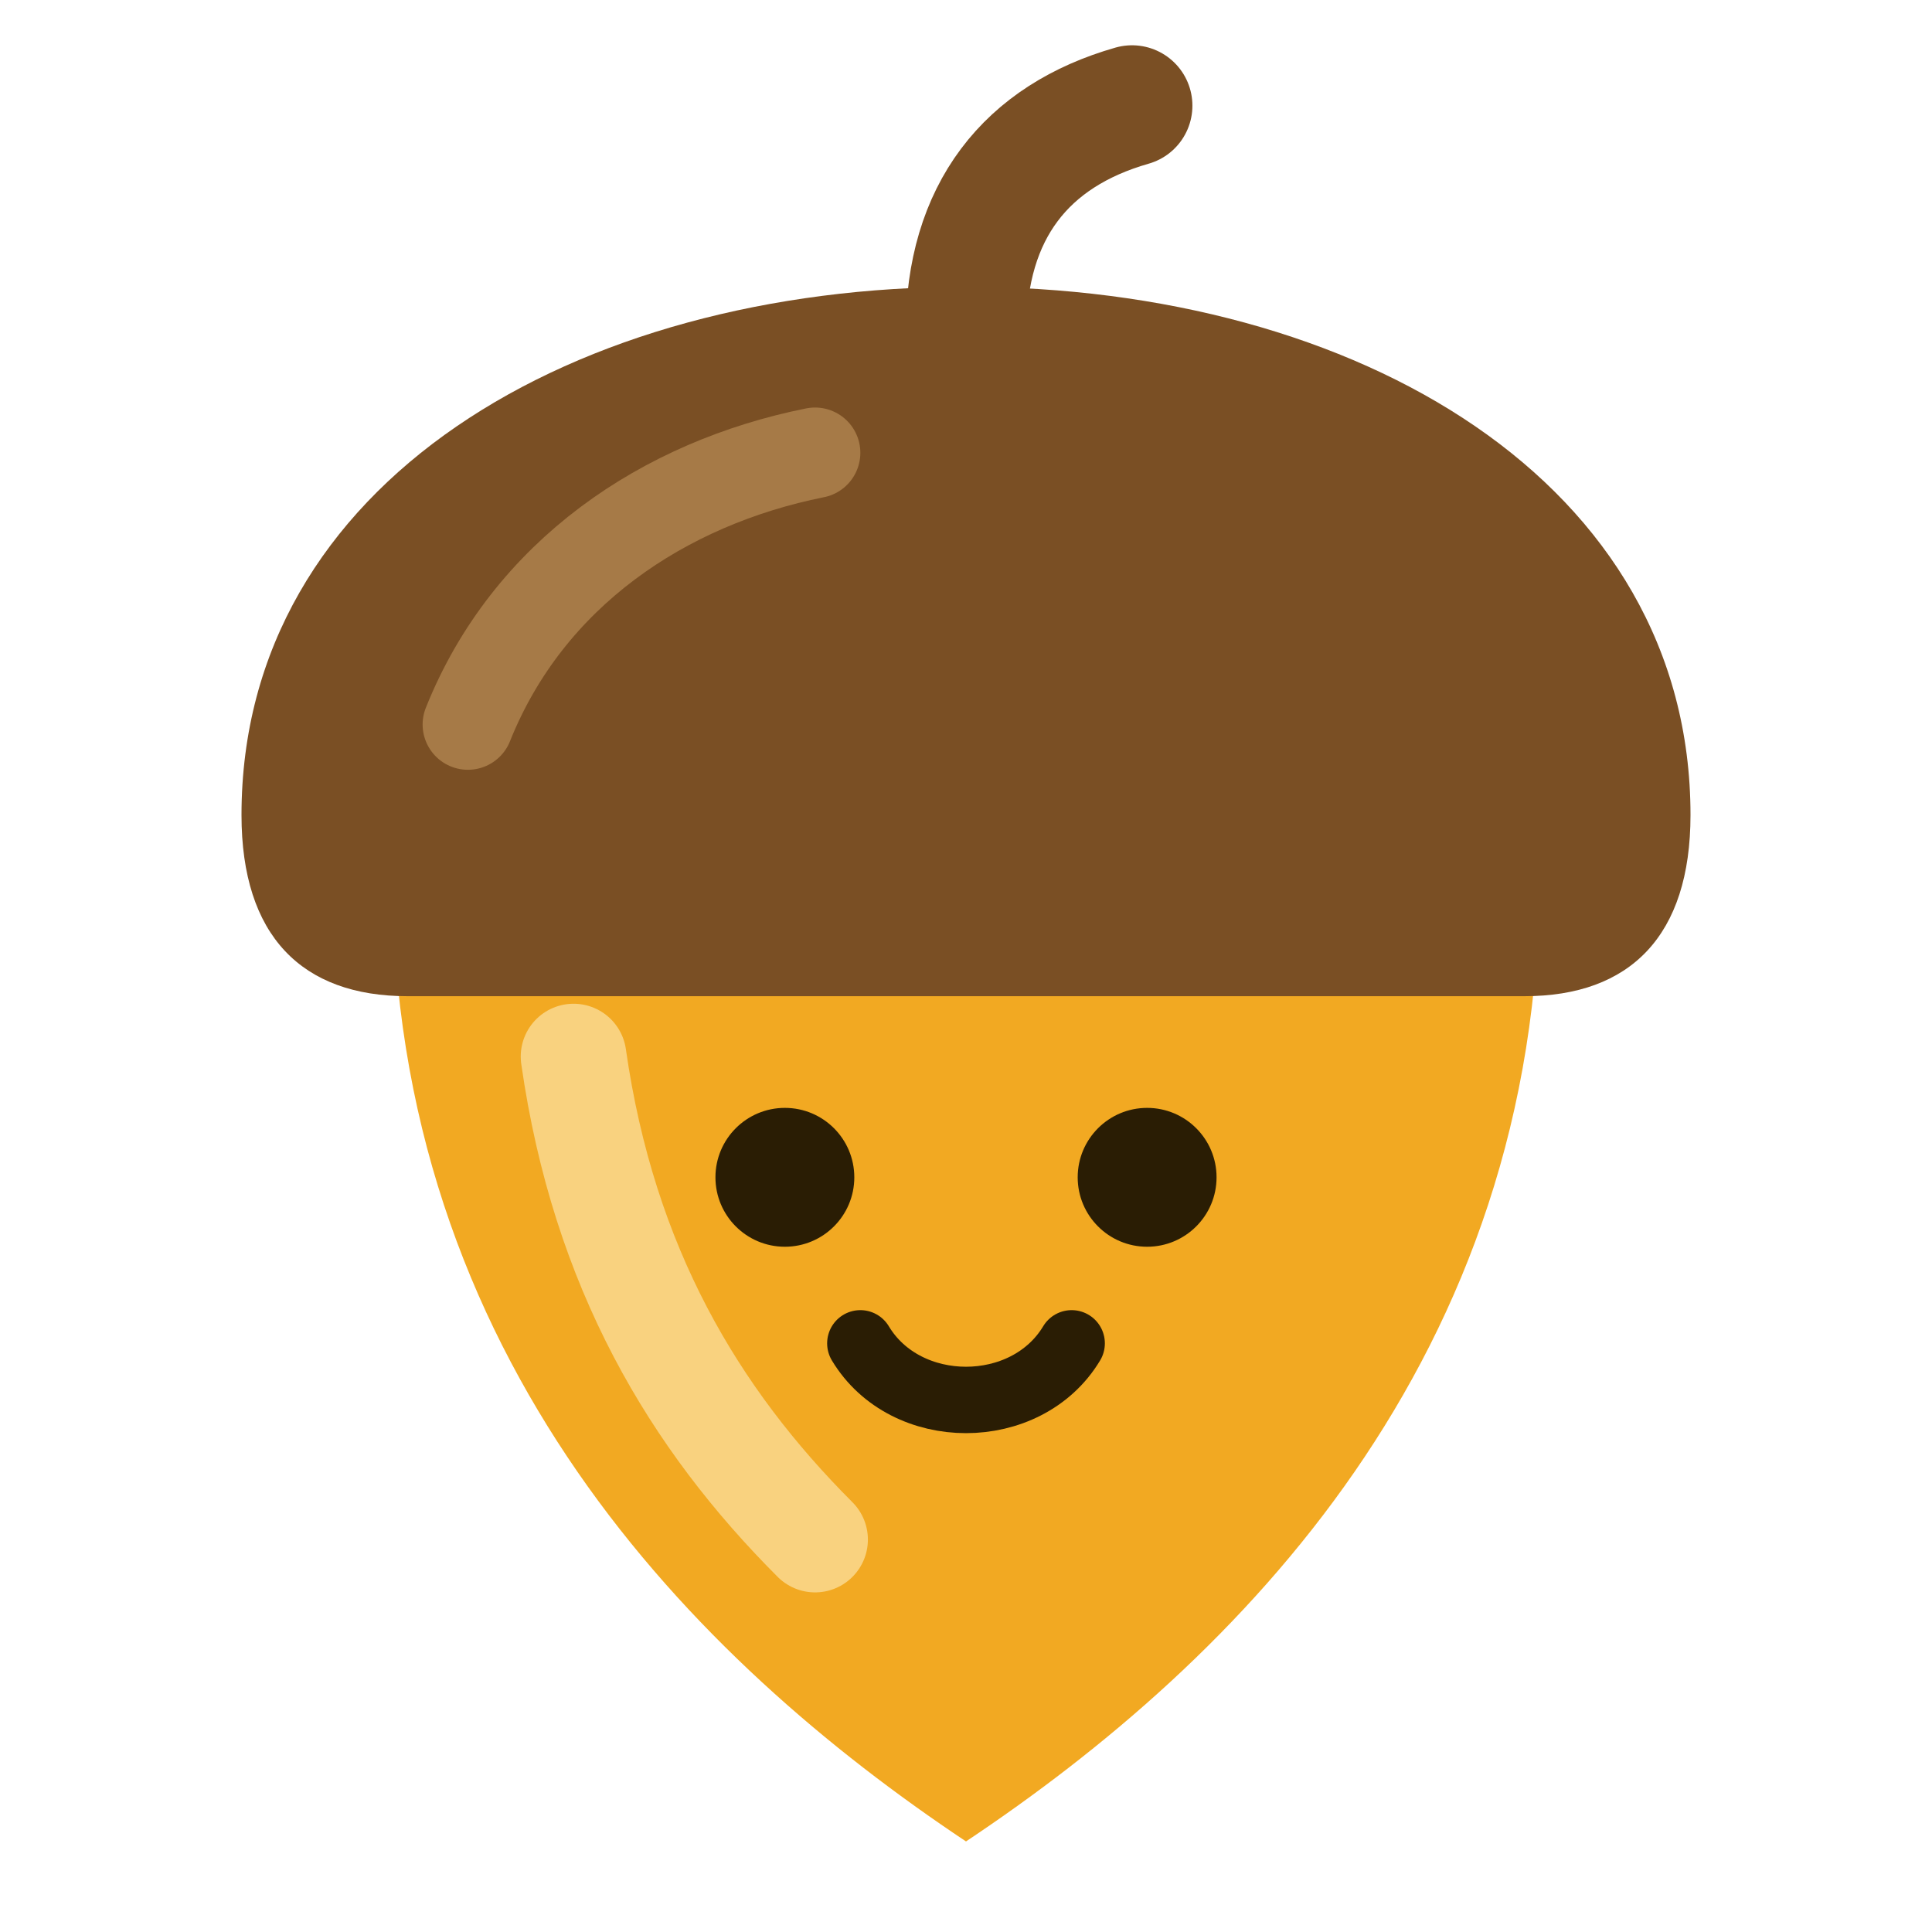
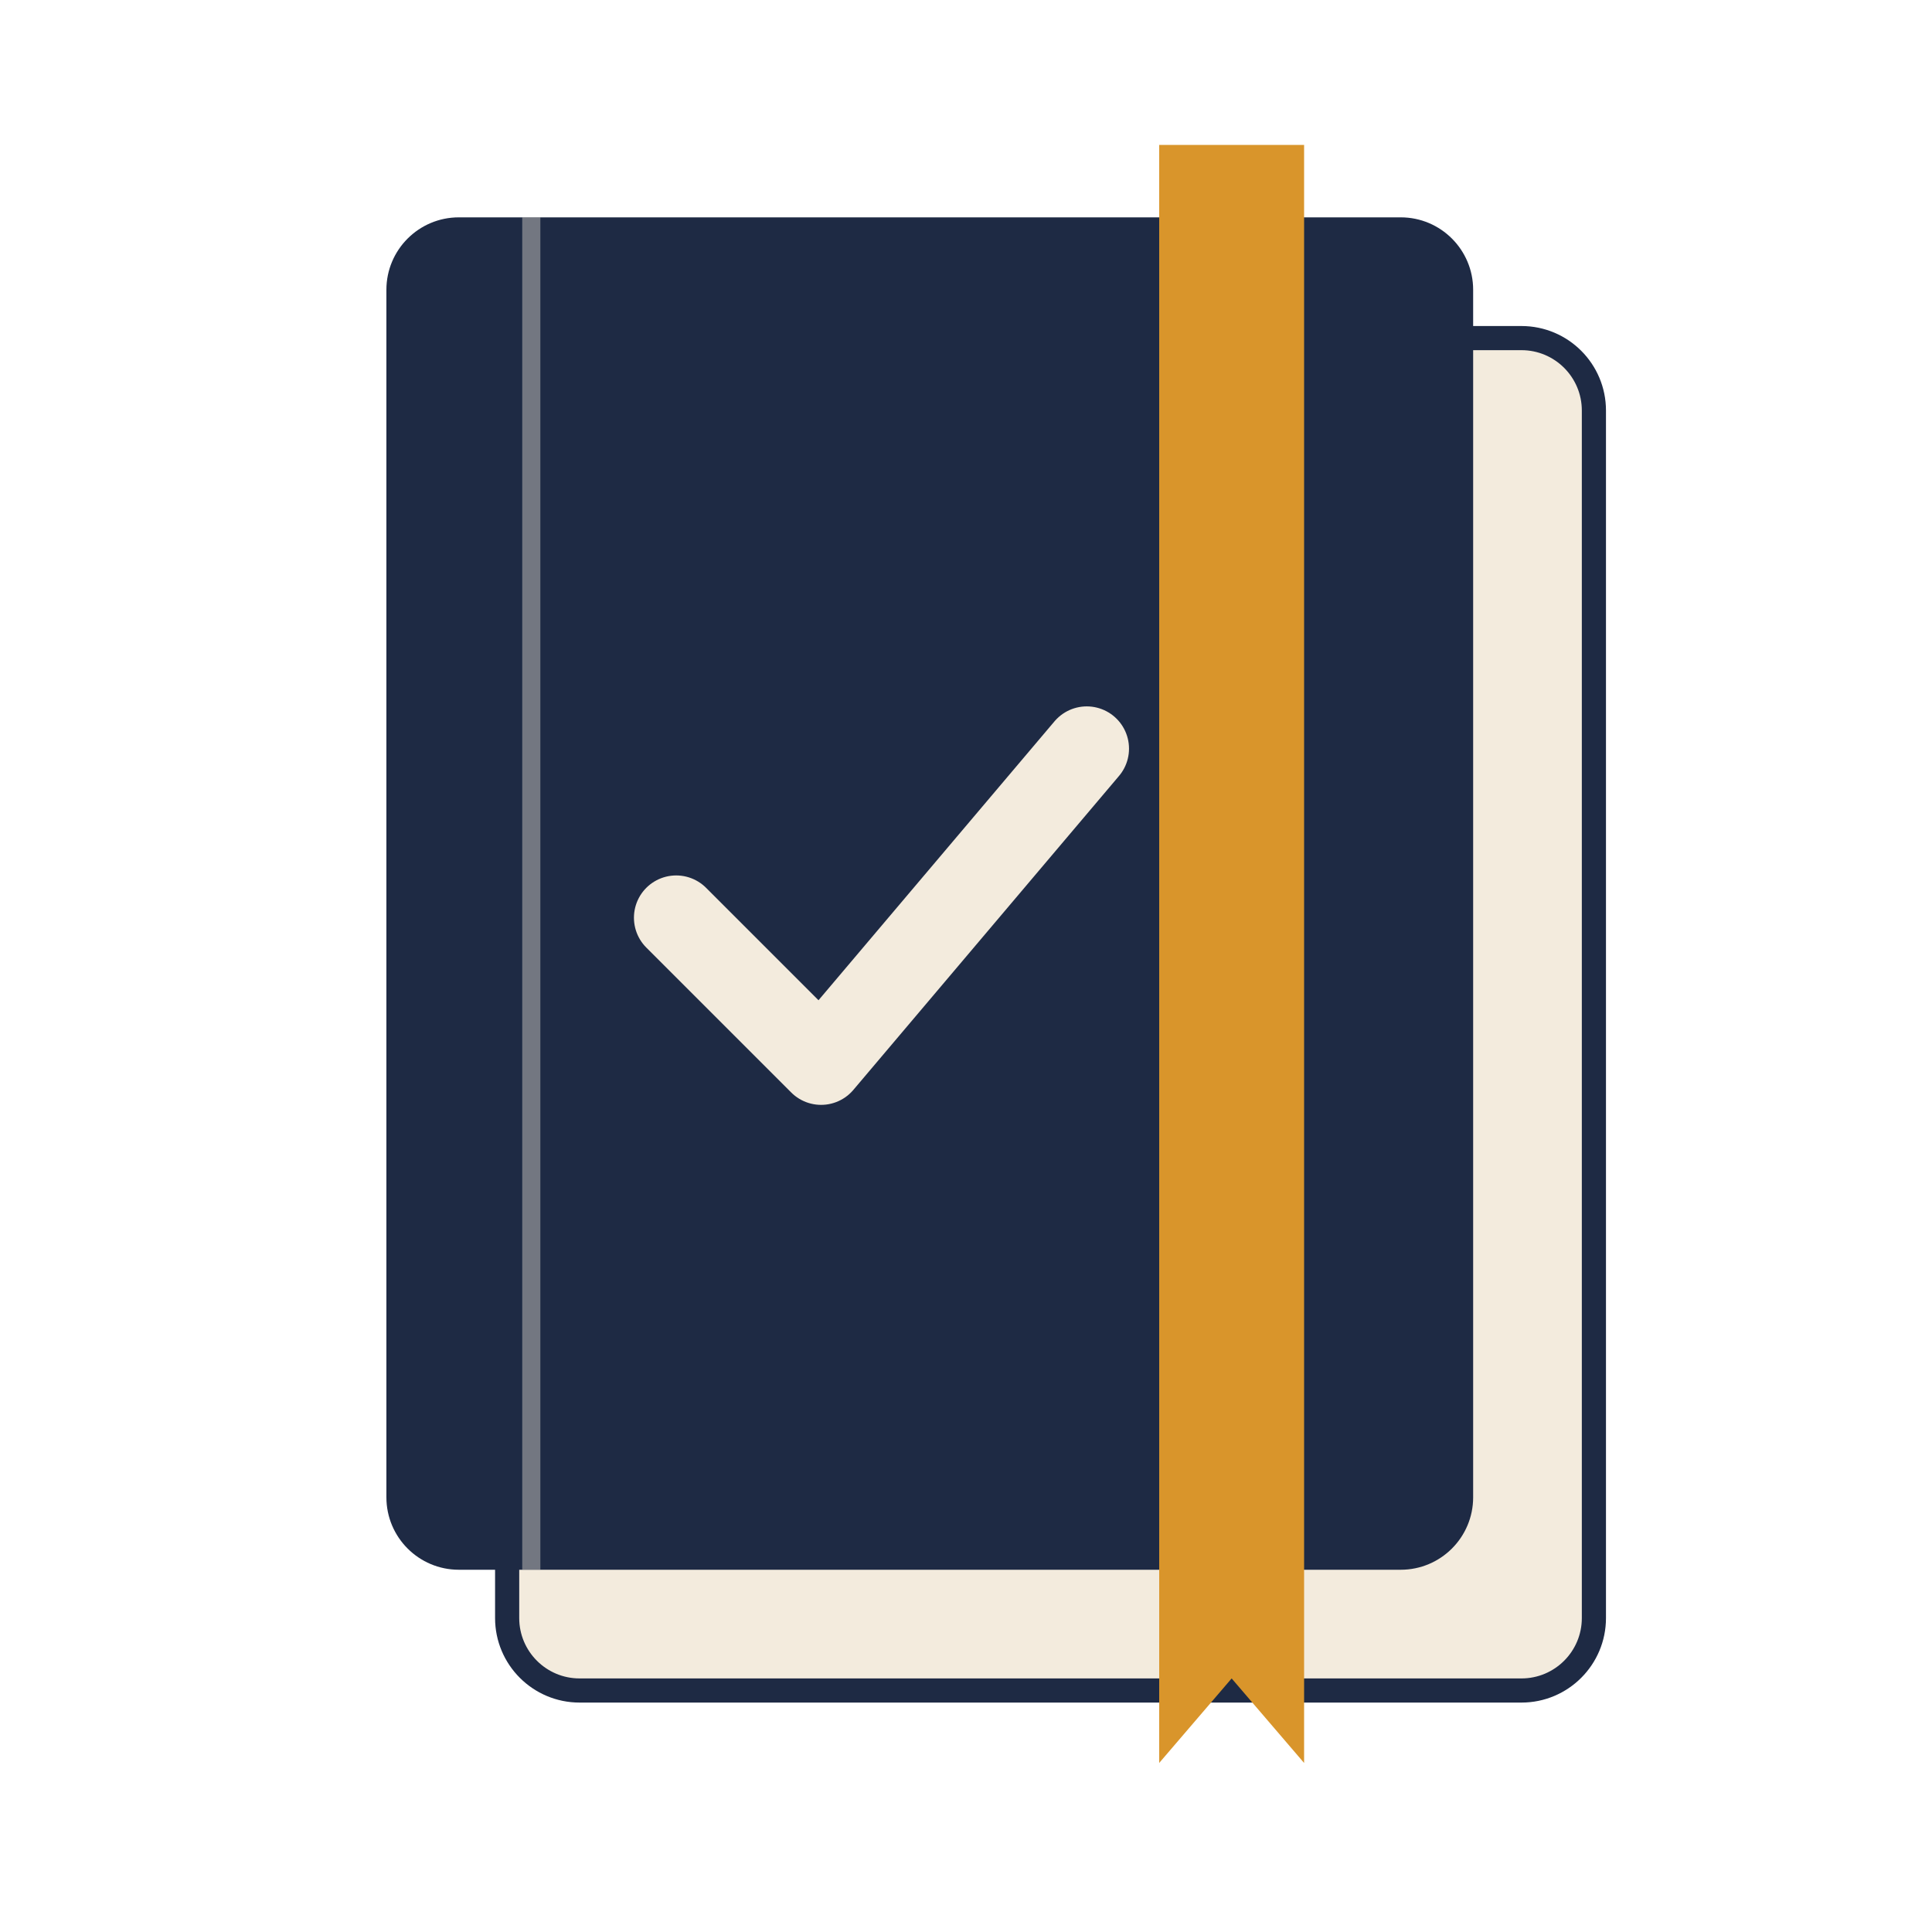
- <svg xmlns="http://www.w3.org/2000/svg" width="64" height="64" viewBox="0 0 64 64" role="img" aria-label="Acorn">
-   <path d="M32 11C32 7 34 4.500 37.500 3.500" fill="none" stroke="#7A4F24" stroke-width="4" stroke-linecap="round" />
-   <path d="M13 29C13 45 23 55 32 61C41 55 51 45 51 29Z" fill="#F2A922" />
-   <path d="M19 35C20 42 23 47 27 51" fill="none" stroke="#F9D27F" stroke-width="3.500" stroke-linecap="round" />
-   <circle cx="26" cy="39" r="2.300" fill="#2A1D04" />
-   <circle cx="38" cy="39" r="2.300" fill="#2A1D04" />
-   <path d="M28.500 44.500C30 47 34 47 35.500 44.500" fill="none" stroke="#2A1D04" stroke-width="2.200" stroke-linecap="round" />
-   <path d="M8 27C8 16 19 9.500 32 9.500C45 9.500 56 16 56 27C56 31 54 33 50.500 33H13.500C10 33 8 31 8 27Z" fill="#7A4F24" />
-   <path d="M15.500 24C17.500 19 22 16 27 15" fill="none" stroke="#A67A47" stroke-width="3" stroke-linecap="round" />
+ <svg xmlns="http://www.w3.org/2000/svg" viewBox="0 0 160 160" role="img" aria-label="Cahier">
+   <rect x="42" y="28" width="90" height="112" rx="6" fill="#F3EBDD" stroke="#1E2A44" stroke-width="2" />
+   <rect x="32" y="18" width="90" height="112" rx="6" fill="#1E2A44" />
+   <line x1="44" y1="18" x2="44" y2="130" stroke="#F3EBDD" stroke-width="1.5" opacity="0.4" />
+   <polyline points="56,76 68,88 90,62" fill="none" stroke="#F3EBDD" stroke-width="7" stroke-linecap="round" stroke-linejoin="round" />
+   <polygon points="96,12 108,12 108,146 102,139 96,146" fill="#D9952B" />
</svg>
